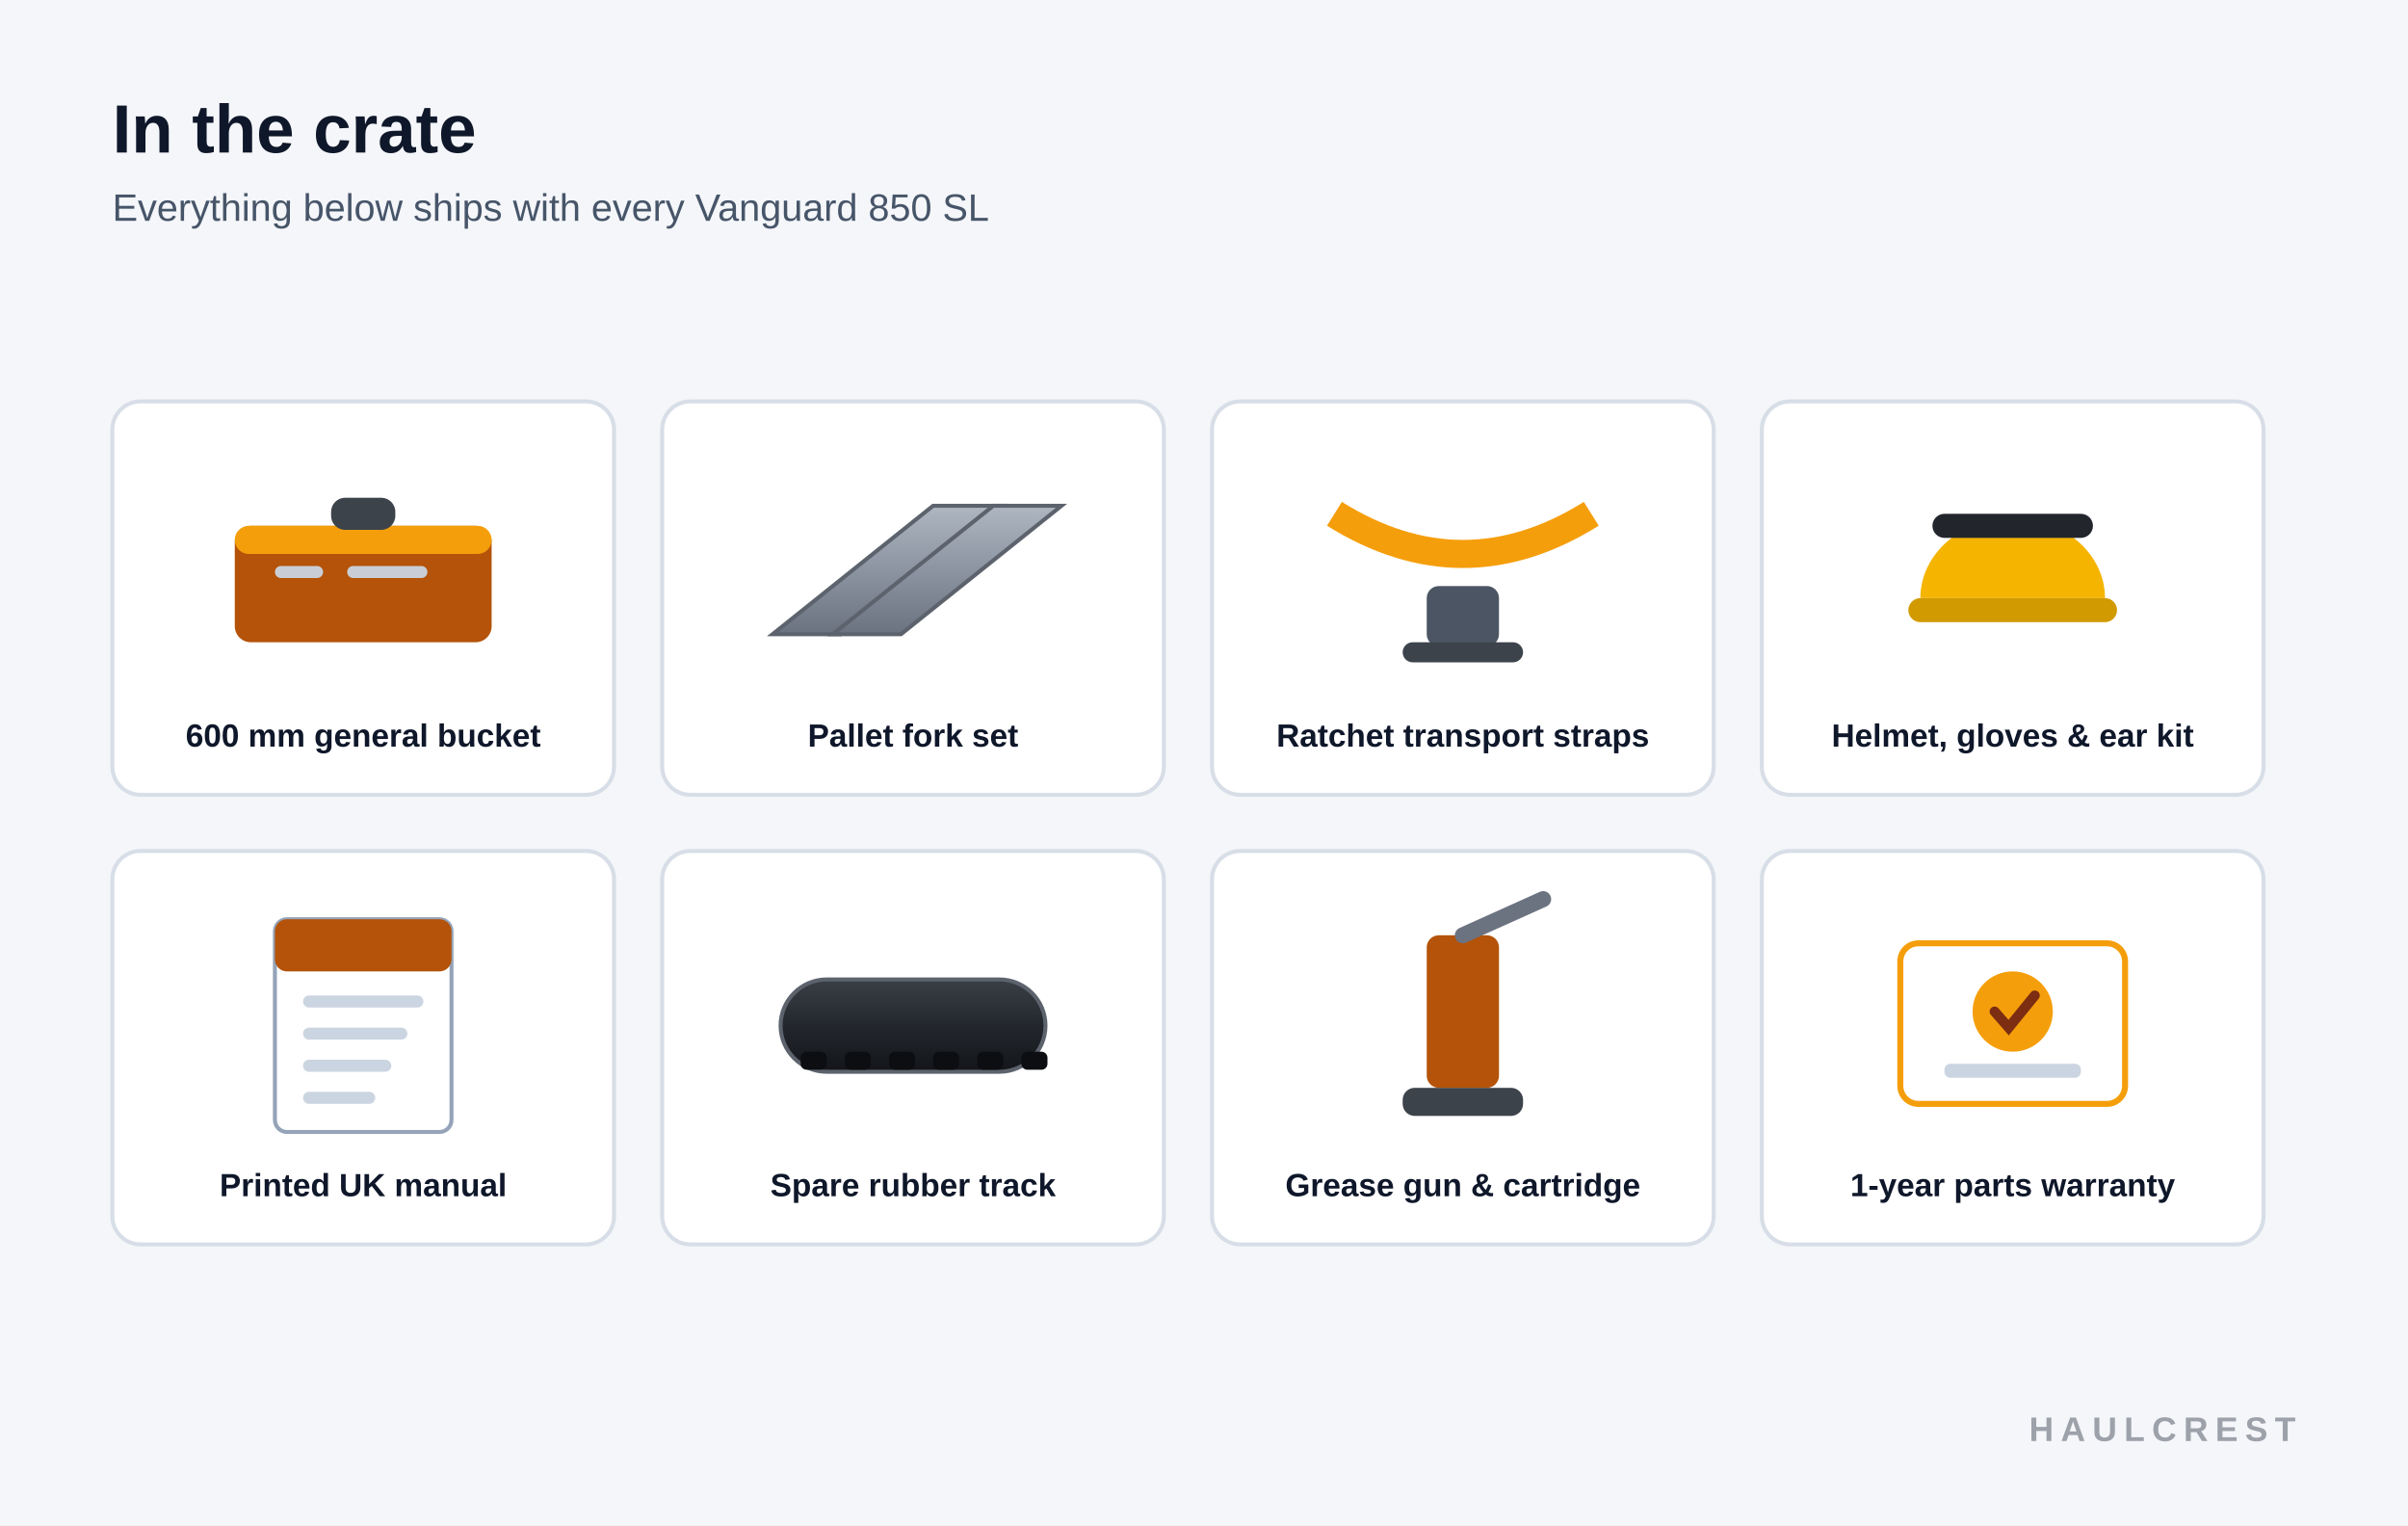
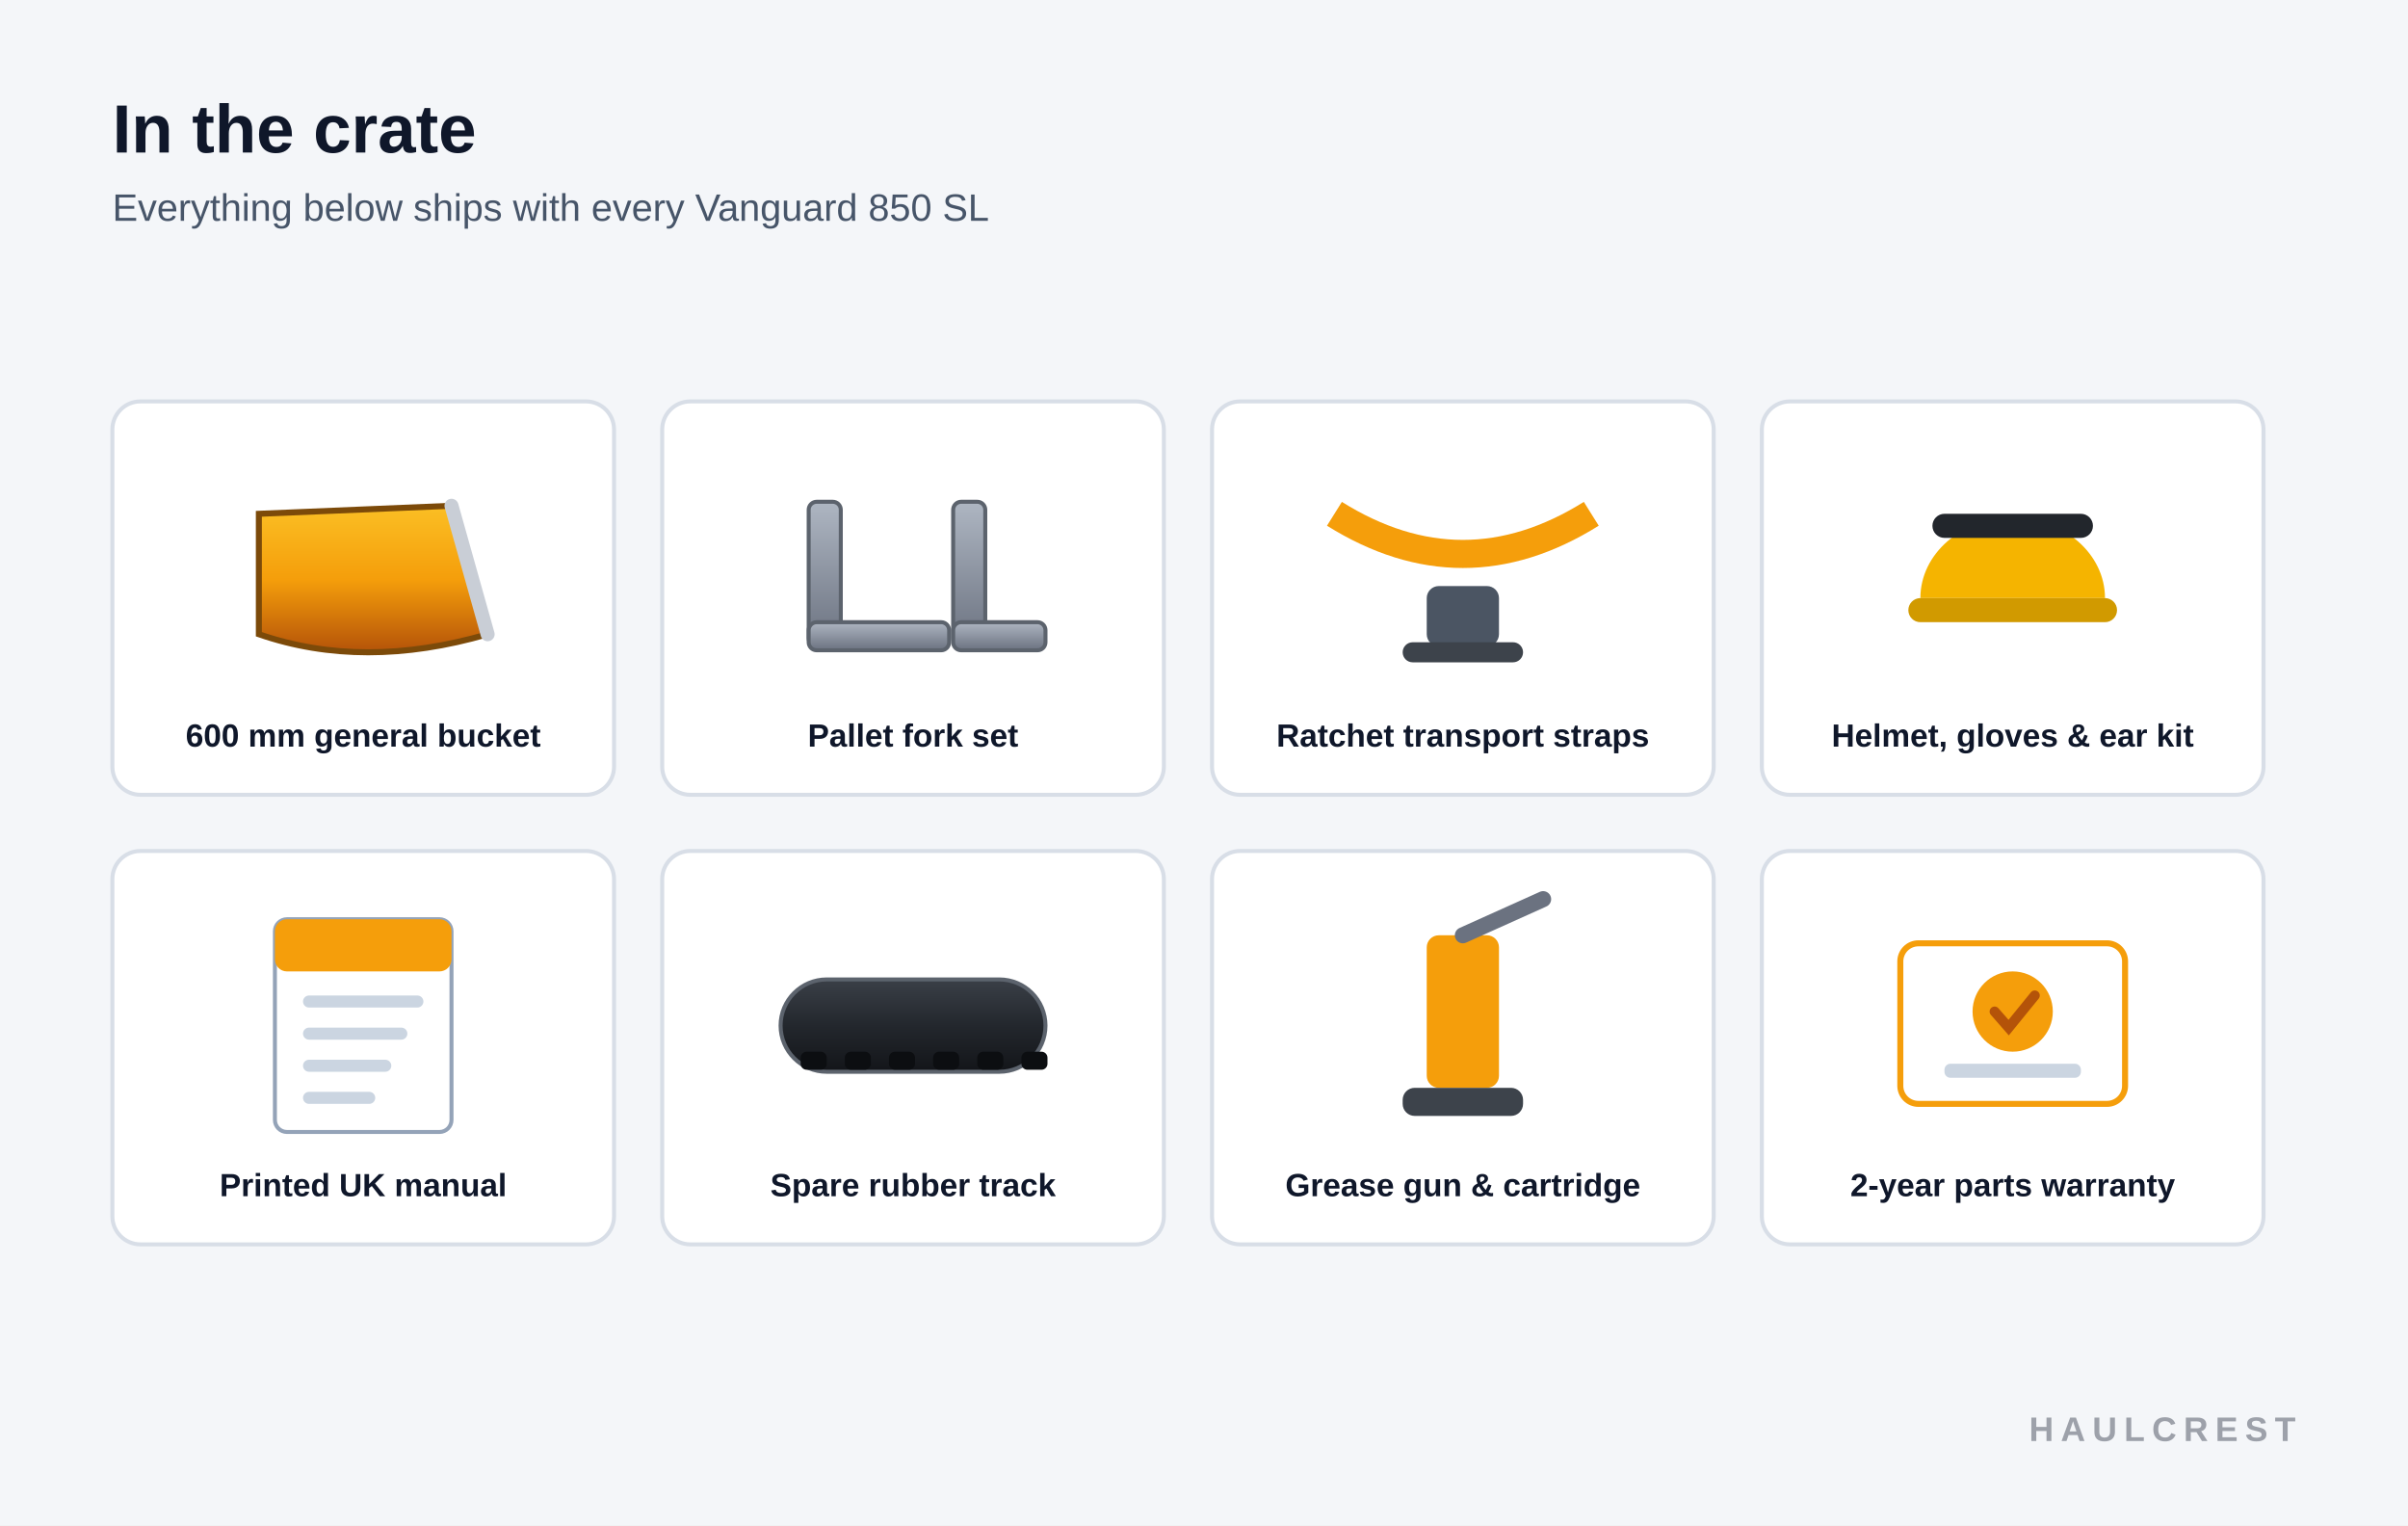
<svg xmlns="http://www.w3.org/2000/svg" viewBox="0 0 1200 760" width="1200" height="760" role="img">
  <defs>
    <linearGradient id="steel" x1="0" y1="0" x2="0" y2="1">
      <stop offset="0" stop-color="#6b7280" />
      <stop offset=".45" stop-color="#4b5563" />
      <stop offset="1" stop-color="#2a2f38" />
    </linearGradient>
    <linearGradient id="steelLite" x1="0" y1="0" x2="0" y2="1">
      <stop offset="0" stop-color="#aeb6c2" />
      <stop offset="1" stop-color="#6b7280" />
    </linearGradient>
    <linearGradient id="dark" x1="0" y1="0" x2="0" y2="1">
      <stop offset="0" stop-color="#31363f" />
      <stop offset="1" stop-color="#15181d" />
    </linearGradient>
    <linearGradient id="rubber" x1="0" y1="0" x2="0" y2="1">
      <stop offset="0" stop-color="#3a3f47" />
      <stop offset=".5" stop-color="#23272d" />
      <stop offset="1" stop-color="#131519" />
    </linearGradient>
    <radialGradient id="studioD" cx=".5" cy=".42" r=".78">
      <stop offset="0" stop-color="#232a33" />
      <stop offset=".6" stop-color="#141920" />
      <stop offset="1" stop-color="#0b0e13" />
    </radialGradient>
    <radialGradient id="studioL" cx=".5" cy=".4" r=".8">
      <stop offset="0" stop-color="#ffffff" />
      <stop offset=".65" stop-color="#eef1f5" />
      <stop offset="1" stop-color="#d7dce4" />
    </radialGradient>
    <linearGradient id="skyG" x1="0" y1="0" x2="0" y2="1">
      <stop offset="0" stop-color="#9fc0d8" />
      <stop offset=".55" stop-color="#cfe0ea" />
      <stop offset="1" stop-color="#e8eef2" />
    </linearGradient>
    <radialGradient id="shadow" cx=".5" cy=".5" r=".5">
      <stop offset="0" stop-color="#000" stop-opacity=".55" />
      <stop offset="1" stop-color="#000" stop-opacity="0" />
    </radialGradient>
    <linearGradient id="glassG" x1="0" y1="0" x2="1" y2="1">
      <stop offset="0" stop-color="#dfeaf2" stop-opacity=".9" />
      <stop offset="1" stop-color="#8fa6b8" stop-opacity=".75" />
    </linearGradient>
-     <linearGradient id="hc" x1="0" y1="0" x2="0" y2="1">
+     <linearGradient id="paint" x1="0" y1="0" x2="0" y2="1">
      <stop offset="0" stop-color="#fbbf24" />
      <stop offset=".5" stop-color="#f59e0b" />
      <stop offset="1" stop-color="#b45309" />
    </linearGradient>
-     <linearGradient id="hcTop" x1="0" y1="0" x2="1" y2="0">
+     <linearGradient id="paintTop" x1="0" y1="0" x2="1" y2="0">
      <stop offset="0" stop-color="#fbbf24" />
      <stop offset="1" stop-color="#f59e0b" />
    </linearGradient>
  </defs>
  <rect width="1200" height="760" fill="#f4f6f9" />
  <text x="56" y="76" font-family="Arial,Helvetica,sans-serif" font-weight="800" font-size="34" fill="#0f172a">In the crate</text>
  <text x="56" y="110" font-family="Arial,Helvetica,sans-serif" font-weight="500" font-size="19" fill="#475569">Everything below ships with every Vanguard 850 SL</text>
  <rect x="56" y="200" width="250" height="196" rx="14" fill="#fff" stroke="#d8dee7" stroke-width="2" />
  <g transform="translate(181,286)">
-     <rect x="-64" y="-24" width="128" height="58" rx="8" fill="#b45309" />
-     <rect x="-64" y="-24" width="128" height="14" rx="7" fill="#f59e0b" />
-     <rect x="-16" y="-38" width="32" height="16" rx="7" fill="#3d434b" />
-     <rect x="-44" y="-4" width="24" height="6" rx="3" fill="#c9ced6" />
-     <rect x="-8" y="-4" width="40" height="6" rx="3" fill="#c9ced6" />
+     <path d="M-52 -30 L44 -34 L62 30 Q0 48 -52 30 Z" fill="url(#paint)" stroke="#7c4a09" stroke-width="3" />
+     <path d="M44 -34 L62 30" stroke="#c9ced6" stroke-width="7" stroke-linecap="round" />
  </g>
  <text x="181" y="372" text-anchor="middle" font-family="Arial,Helvetica,sans-serif" font-weight="700" font-size="16" fill="#0f172a">600 mm general bucket</text>
  <rect x="330" y="200" width="250" height="196" rx="14" fill="#fff" stroke="#d8dee7" stroke-width="2" />
  <g transform="translate(455,286)">
-     <path d="M-70 30 L10 -34 L44 -34 L-36 30 Z" fill="url(#steelLite)" stroke="#5c636d" stroke-width="2" />
-     <path d="M-40 30 L40 -34 L74 -34 L-6 30 Z" fill="url(#steelLite)" stroke="#5c636d" stroke-width="2" />
+     <rect x="-52" y="-36" width="16" height="72" rx="4" fill="url(#steelLite)" stroke="#5c636d" stroke-width="2" />
+     <rect x="-52" y="24" width="70" height="14" rx="4" fill="url(#steelLite)" stroke="#5c636d" stroke-width="2" />
+     <rect x="20" y="-36" width="16" height="72" rx="4" fill="url(#steelLite)" stroke="#5c636d" stroke-width="2" />
+     <rect x="20" y="24" width="46" height="14" rx="4" fill="url(#steelLite)" stroke="#5c636d" stroke-width="2" />
  </g>
  <text x="455" y="372" text-anchor="middle" font-family="Arial,Helvetica,sans-serif" font-weight="700" font-size="16" fill="#0f172a">Pallet fork set</text>
  <rect x="604" y="200" width="250" height="196" rx="14" fill="#fff" stroke="#d8dee7" stroke-width="2" />
  <g transform="translate(729,286)">
    <path d="M-64 -30 q64 40 128 0" fill="none" stroke="#f59e0b" stroke-width="14" />
    <rect x="-18" y="6" width="36" height="30" rx="6" fill="#4b5563" />
    <rect x="-30" y="34" width="60" height="10" rx="5" fill="#3d434b" />
  </g>
  <text x="729" y="372" text-anchor="middle" font-family="Arial,Helvetica,sans-serif" font-weight="700" font-size="16" fill="#0f172a">Ratchet transport straps</text>
  <rect x="878" y="200" width="250" height="196" rx="14" fill="#fff" stroke="#d8dee7" stroke-width="2" />
  <g transform="translate(1003,286)">
    <path d="M-46 12 a46 40 0 0 1 92 0 z" fill="#f5b400" />
    <rect x="-52" y="12" width="104" height="12" rx="6" fill="#d19a00" />
    <rect x="-40" y="-30" width="80" height="12" rx="6" fill="#22262c" />
  </g>
  <text x="1003" y="372" text-anchor="middle" font-family="Arial,Helvetica,sans-serif" font-weight="700" font-size="16" fill="#0f172a">Helmet, gloves &amp; ear kit</text>
  <rect x="56" y="424" width="250" height="196" rx="14" fill="#fff" stroke="#d8dee7" stroke-width="2" />
  <g transform="translate(181,510)">
    <rect x="-44" y="-52" width="88" height="106" rx="6" fill="#fff" stroke="#94a3b8" stroke-width="2" />
-     <rect x="-44" y="-52" width="88" height="26" rx="6" fill="#b45309" />
+     <rect x="-44" y="-52" width="88" height="26" rx="6" fill="#f59e0b" />
    <rect x="-30" y="-14" width="60" height="6" rx="3" fill="#cbd5e1" />
    <rect x="-30" y="2" width="52" height="6" rx="3" fill="#cbd5e1" />
    <rect x="-30" y="18" width="44" height="6" rx="3" fill="#cbd5e1" />
    <rect x="-30" y="34" width="36" height="6" rx="3" fill="#cbd5e1" />
  </g>
  <text x="181" y="596" text-anchor="middle" font-family="Arial,Helvetica,sans-serif" font-weight="700" font-size="16" fill="#0f172a">Printed UK manual</text>
  <rect x="330" y="424" width="250" height="196" rx="14" fill="#fff" stroke="#d8dee7" stroke-width="2" />
  <g transform="translate(455,510)">
    <rect x="-66" y="-22" width="132" height="46" rx="23" fill="url(#rubber)" stroke="#5c636d" stroke-width="2" />
    <rect x="-56" y="14" width="13" height="9" rx="3" fill="#0c0e11" />
    <rect x="-34" y="14" width="13" height="9" rx="3" fill="#0c0e11" />
    <rect x="-12" y="14" width="13" height="9" rx="3" fill="#0c0e11" />
    <rect x="10" y="14" width="13" height="9" rx="3" fill="#0c0e11" />
    <rect x="32" y="14" width="13" height="9" rx="3" fill="#0c0e11" />
    <rect x="54" y="14" width="13" height="9" rx="3" fill="#0c0e11" />
  </g>
  <text x="455" y="596" text-anchor="middle" font-family="Arial,Helvetica,sans-serif" font-weight="700" font-size="16" fill="#0f172a">Spare rubber track</text>
  <rect x="604" y="424" width="250" height="196" rx="14" fill="#fff" stroke="#d8dee7" stroke-width="2" />
  <g transform="translate(729,510)">
-     <rect x="-18" y="-44" width="36" height="76" rx="6" fill="#b45309" />
+     <rect x="-18" y="-44" width="36" height="76" rx="6" fill="#f59e0b" />
    <rect x="-30" y="32" width="60" height="14" rx="6" fill="#3d434b" />
    <path d="M0 -44 l40 -18" stroke="#6b7280" stroke-width="8" stroke-linecap="round" />
  </g>
  <text x="729" y="596" text-anchor="middle" font-family="Arial,Helvetica,sans-serif" font-weight="700" font-size="16" fill="#0f172a">Grease gun &amp; cartridge</text>
  <rect x="878" y="424" width="250" height="196" rx="14" fill="#fff" stroke="#d8dee7" stroke-width="2" />
  <g transform="translate(1003,510)">
    <rect x="-56" y="-40" width="112" height="80" rx="9" fill="#fff" stroke="#f59e0b" stroke-width="3" />
    <circle cx="0" cy="-6" r="20" fill="#f59e0b" />
-     <path d="M-9 -6 l7 8 l13 -16" stroke="#7c2d12" stroke-width="5" fill="none" stroke-linecap="round" />
+     <path d="M-9 -6 l7 8 l13 -16" stroke="#b45309" stroke-width="5" fill="none" stroke-linecap="round" />
    <rect x="-34" y="20" width="68" height="7" rx="3" fill="#cbd5e1" />
  </g>
-   <text x="1003" y="596" text-anchor="middle" font-family="Arial,Helvetica,sans-serif" font-weight="700" font-size="16" fill="#0f172a">1-year parts warranty</text>
+   <text x="1003" y="596" text-anchor="middle" font-family="Arial,Helvetica,sans-serif" font-weight="700" font-size="16" fill="#0f172a">2-year parts warranty</text>
  <text x="1144" y="718" text-anchor="end" font-family="Arial,Helvetica,sans-serif" font-weight="800" font-size="17" letter-spacing="3.5" fill="#0f172a" opacity=".38">HAULCREST</text>
</svg>
